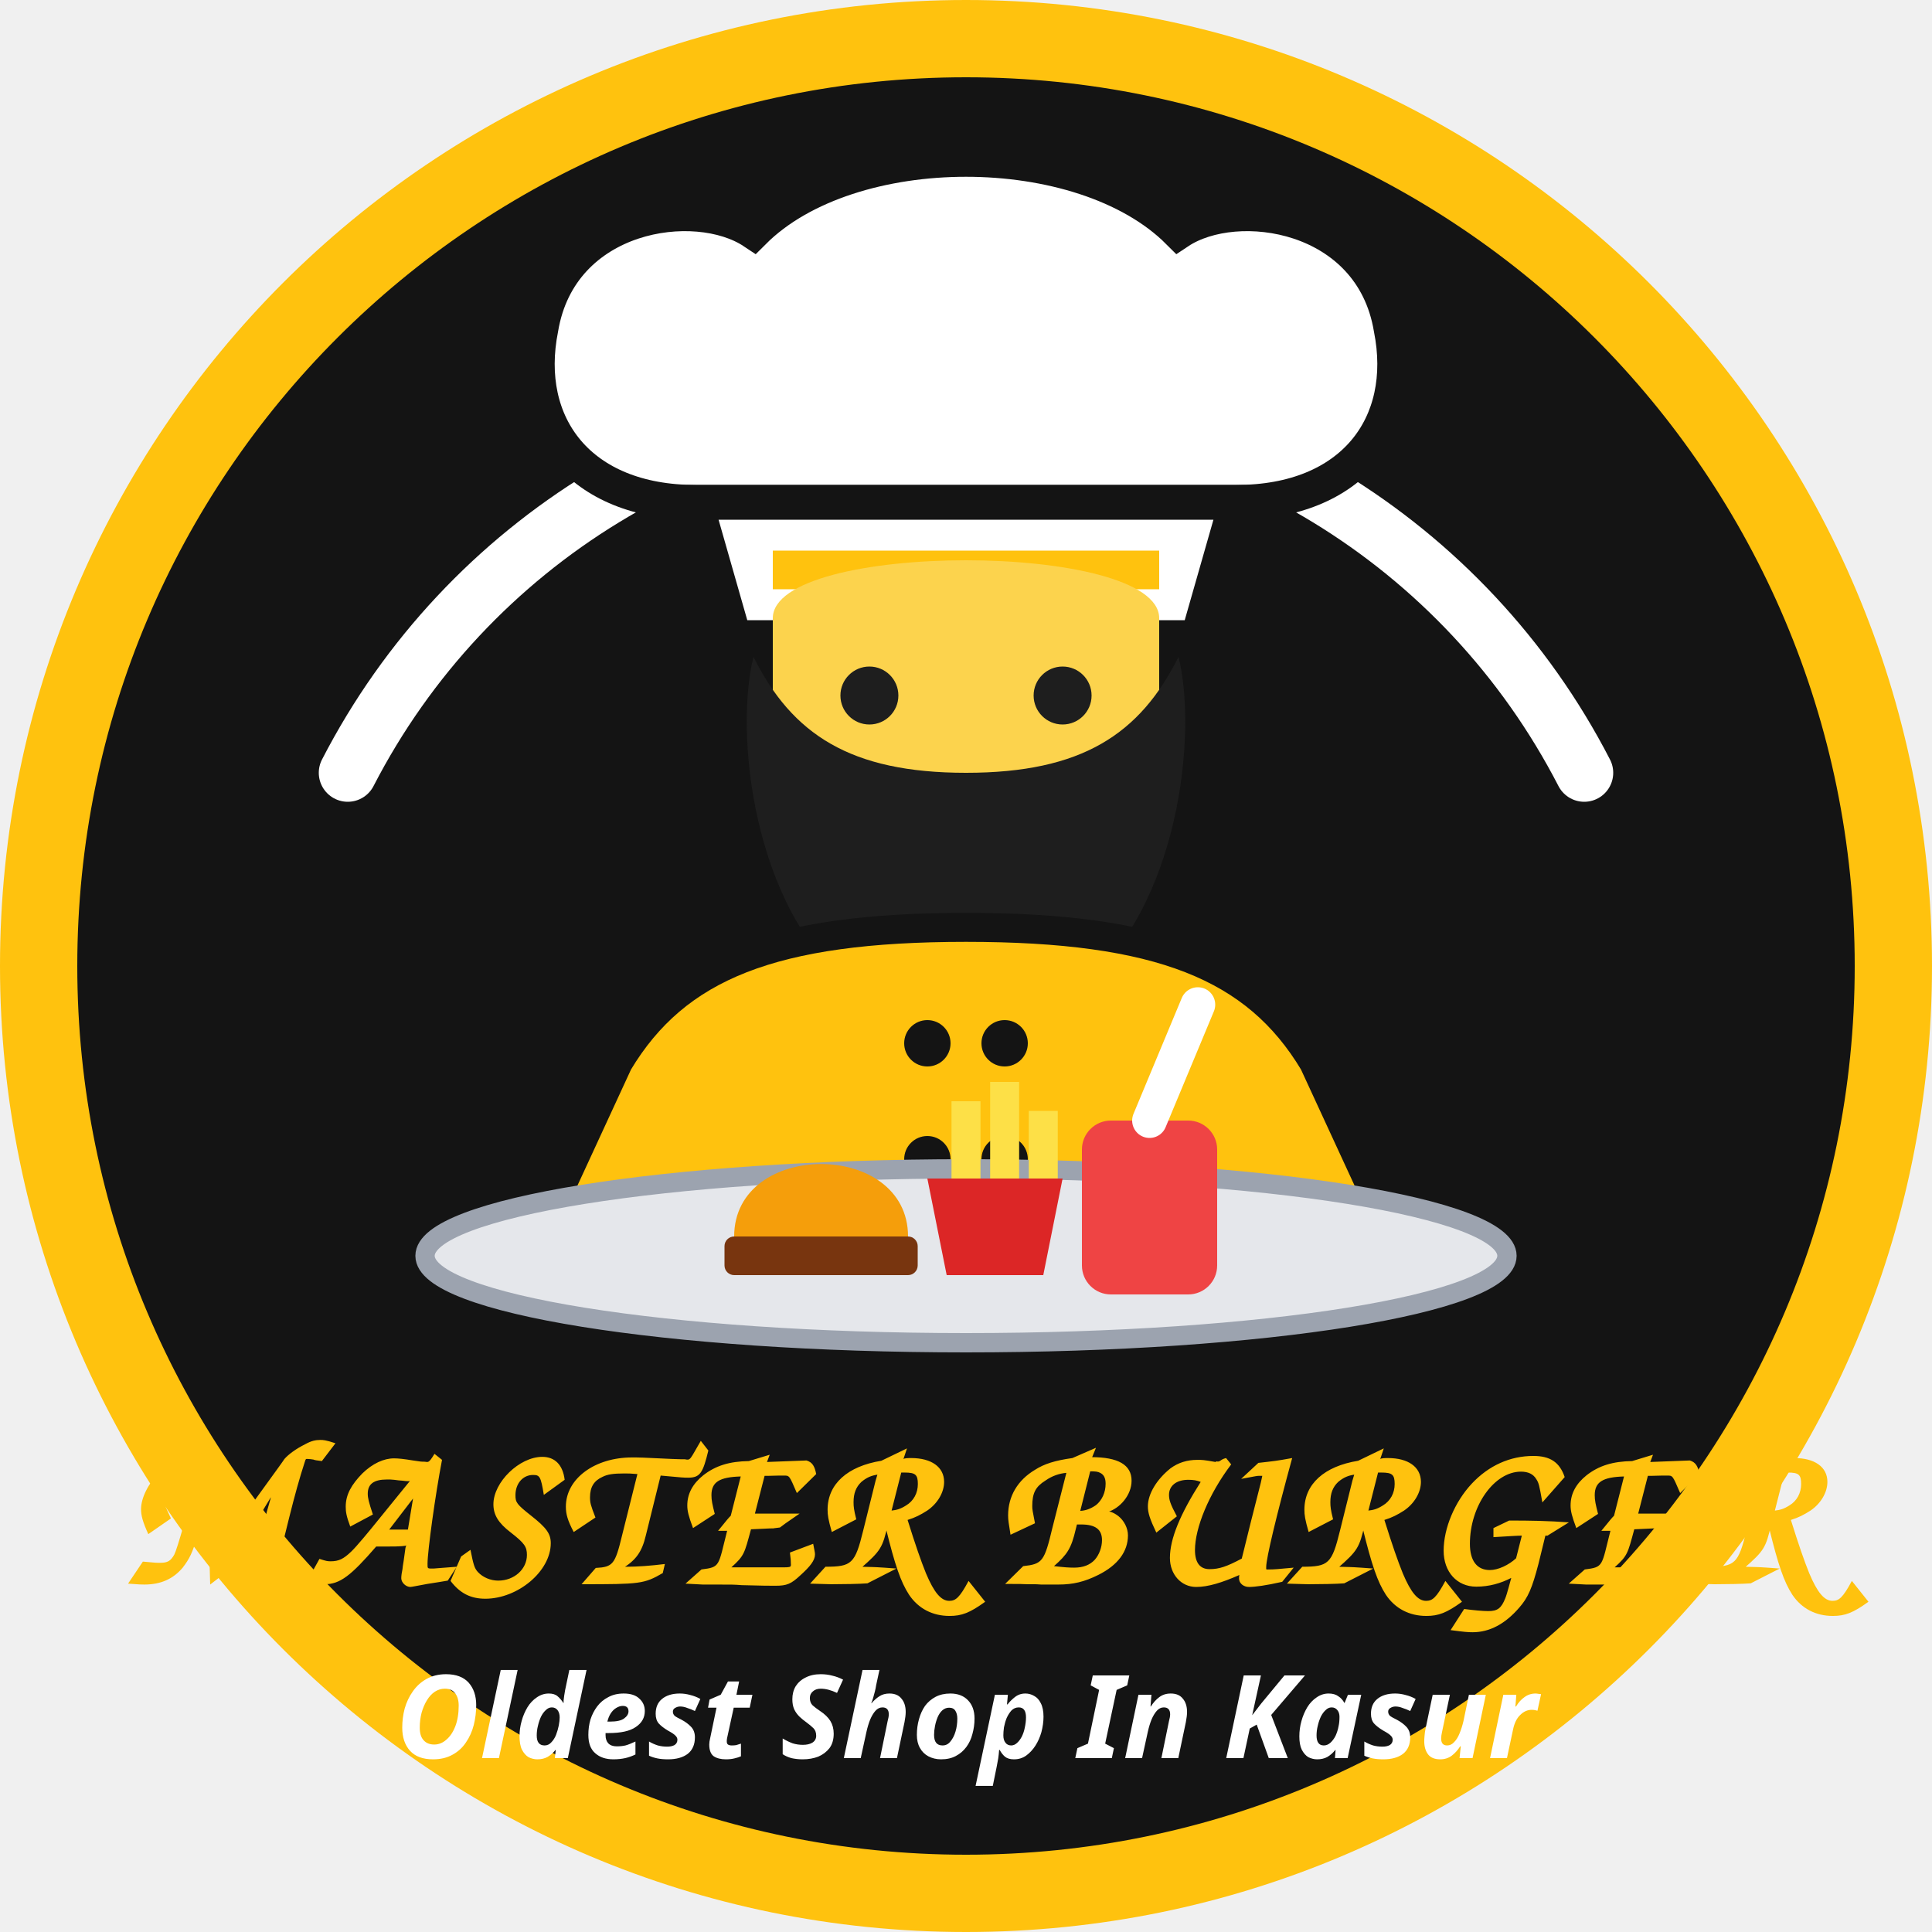
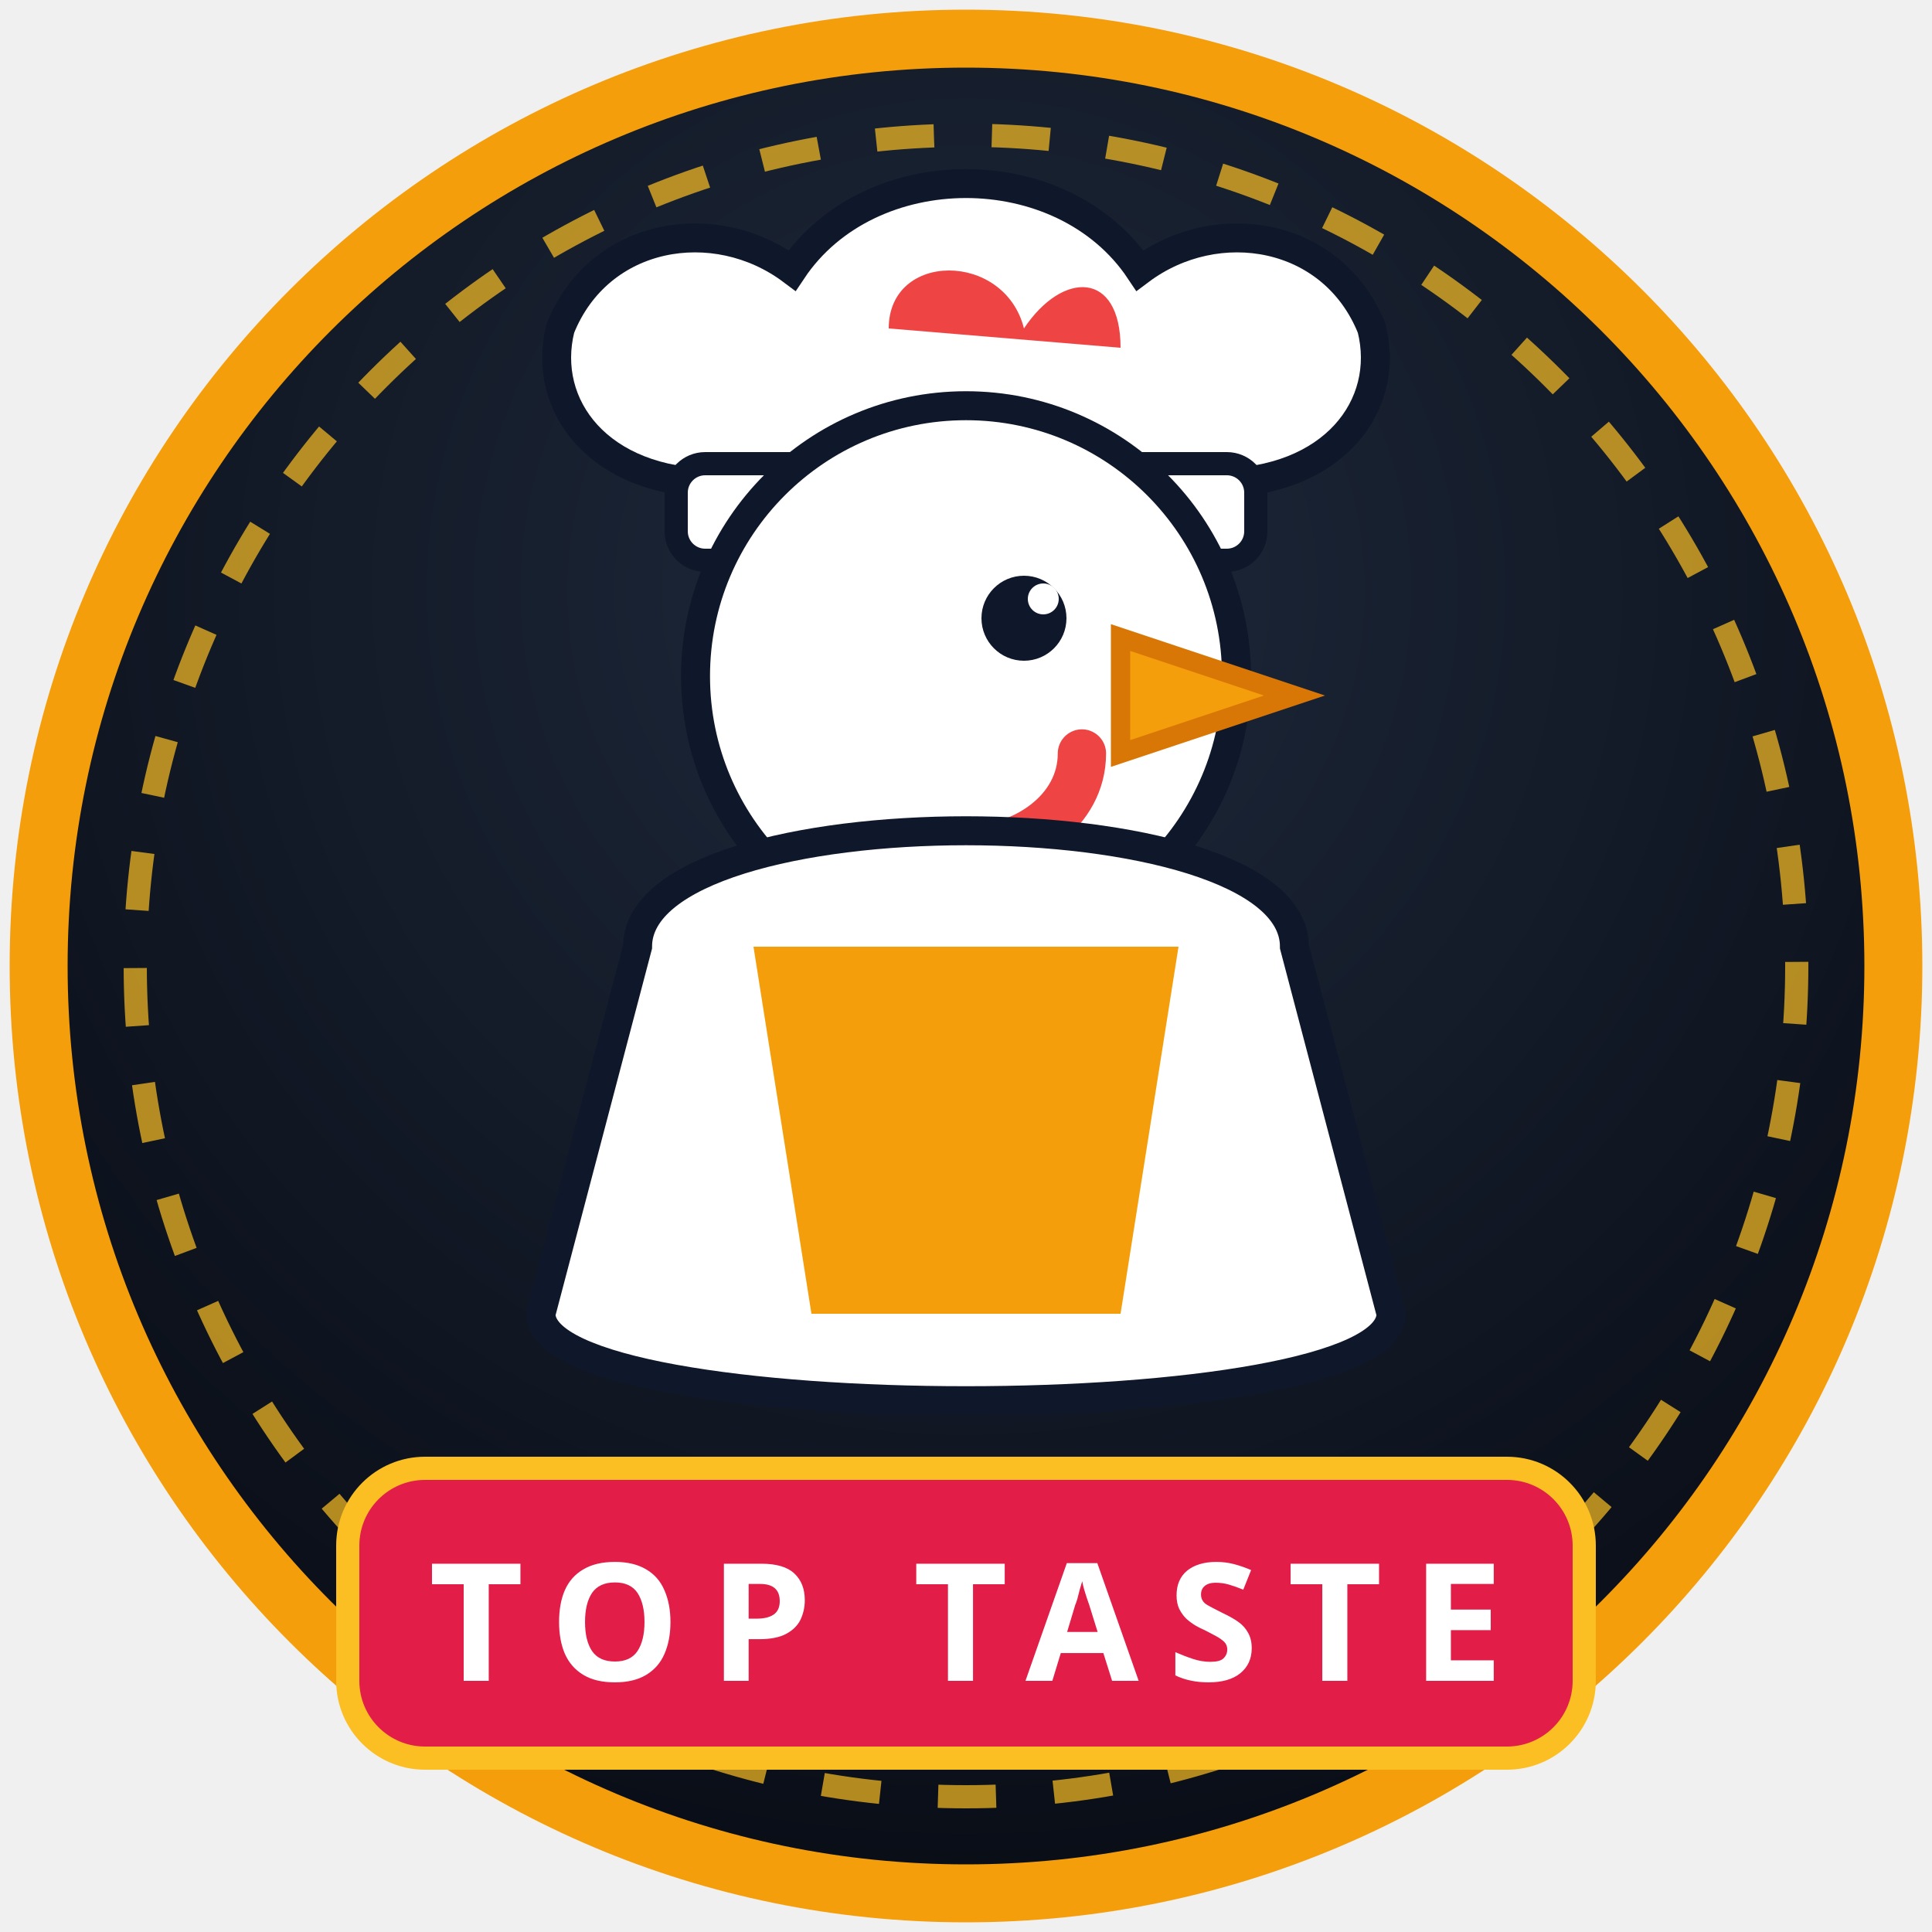
- <svg xmlns="http://www.w3.org/2000/svg" viewBox="0 0 100 100" fill="none">
-   <circle cx="50" cy="50" r="48" fill="#141414" stroke="#FFC20E" stroke-width="4" />
-   <path d="M18 40 A 36 36 0 0 1 82 40" stroke="#FFFFFF" stroke-width="3" stroke-linecap="round" fill="none" />
-   <path d="M36 26 C30 26 27 22 28 17 C29 11 36 10 39 12 C44 7 56 7 61 12 C64 10 71 11 72 17 C73 22 70 26 64 26 Z" fill="#FFFFFF" stroke="#141414" stroke-width="1.8" />
-   <path d="M36 26 L64 26 L62 33 L38 33 Z" fill="#FFFFFF" stroke="#141414" stroke-width="1.8" />
-   <line x1="40" y1="29.5" x2="60" y2="29.5" stroke="#FFC20E" stroke-width="2" />
-   <path d="M40 32 C40 28 60 28 60 32 L60 41 C60 47 55 51 50 51 C45 51 40 47 40 41 Z" fill="#FCD34D" />
-   <path d="M39 34 C38 38 39 47 44 51 C47 53 53 53 56 51 C61 47 62 38 61 34 C59 38 56 40 50 40 C44 40 41 38 39 34 Z" fill="#1E1E1E" />
-   <path d="M43 42 C46 41 50 43 50 43 C50 43 54 41 57 42 C58 43 57 45 55 44.5 C52 44 50 45 50 45 C50 45 48 44 45 44.5 C43 45 42 43 43 42 Z" fill="#1E1E1E" />
-   <circle cx="45" cy="36" r="1.5" fill="#1E1E1E" />
-   <circle cx="55" cy="36" r="1.5" fill="#1E1E1E" />
-   <path d="M32 55 C35 50 40 48 50 48 C60 48 65 50 68 55 L74 68 L26 68 Z" fill="#FFC20E" stroke="#141414" stroke-width="1.5" />
-   <circle cx="48" cy="54" r="1.2" fill="#141414" />
-   <circle cx="52" cy="54" r="1.2" fill="#141414" />
-   <circle cx="48" cy="60" r="1.2" fill="#141414" />
-   <circle cx="52" cy="60" r="1.2" fill="#141414" />
-   <ellipse cx="50" cy="65" rx="28" ry="4.5" fill="#E5E7EB" stroke="#9CA3AF" stroke-width="1" />
-   <path d="M38 64 C38 59 47 59 47 64 Z" fill="#F59E0B" />
-   <rect x="37.5" y="64" width="10" height="2" rx="0.5" fill="#78350F" />
-   <rect x="56" y="58" width="7" height="9" rx="1.5" fill="#EF4444" />
-   <line x1="59.5" y1="58" x2="62" y2="52" stroke="#FFFFFF" stroke-width="1.8" stroke-linecap="round" />
-   <path d="M48 61 L55 61 L54 66 L49 66 Z" fill="#DC2626" />
-   <line x1="50" y1="61" x2="50" y2="57" stroke="#FDE047" stroke-width="1.5" />
-   <line x1="52" y1="61" x2="52" y2="56" stroke="#FDE047" stroke-width="1.5" />
-   <line x1="54" y1="61" x2="54" y2="57.5" stroke="#FDE047" stroke-width="1.5" />
-   <text x="50" y="82" font-family="'Lilita One', cursive, sans-serif" font-weight="900" font-size="10.5" fill="#FFC20E" text-anchor="middle" letter-spacing="0.5">
-     MASTER BURGER
-   </text>
-   <text x="50" y="91" font-family="'Plus Jakarta Sans', sans-serif" font-style="italic" font-weight="800" font-size="6" fill="#FFFFFF" text-anchor="middle">
-     Oldest Shop In Kasur
+ <svg xmlns="http://www.w3.org/2000/svg" viewBox="0 0 100 100" fill="none" width="100%" height="100%">
+   <defs>
+     <radialGradient id="badgeRadial" cx="50%" cy="30%" r="70%">
+       <stop offset="0%" stop-color="#1E293B" />
+       <stop offset="100%" stop-color="#090D16" />
+     </radialGradient>
+   </defs>
+   <circle cx="50" cy="50" r="48" fill="url(#badgeRadial)" stroke="#F59E0B" stroke-width="3" />
+   <circle cx="50" cy="50" r="43" stroke="#FBBF24" stroke-dasharray="3 3" stroke-width="1.2" fill="none" opacity="0.7" />
+   <path d="M37 25 C31 25 28 21 29 17 C31 12 37 11 41 14 C45 8 55 8 59 14 C63 11 69 12 71 17 C72 21 69 25 63 25 Z" fill="#FFFFFF" stroke="#0F172A" stroke-width="1.5" />
+   <rect x="35" y="24" width="30" height="5" rx="1.5" fill="#FFFFFF" stroke="#0F172A" stroke-width="1.2" />
+   <line x1="39" y1="26.5" x2="61" y2="26.5" stroke="#E11D48" stroke-width="2" />
+   <path d="M46 17 C46 13 52 13 53 17 C55 14 58 14 58 18 Z" fill="#EF4444" />
+   <circle cx="50" cy="35" r="14" fill="#FFFFFF" stroke="#0F172A" stroke-width="1.5" />
+   <path d="M58 33 L67 36 L58 39 Z" fill="#F59E0B" stroke="#D97706" stroke-width="1" />
+   <path d="M56 39 C56 42 53 44 50 44" stroke="#EF4444" stroke-width="2.5" stroke-linecap="round" fill="none" />
+   <circle cx="53" cy="32" r="2.2" fill="#0F172A" />
+   <circle cx="54" cy="31" r="0.8" fill="#FFFFFF" />
+   <path d="M33 49 C33 41 67 41 67 49 L72 68 C72 74 28 74 28 68 Z" fill="#FFFFFF" stroke="#0F172A" stroke-width="1.5" />
+   <path d="M39 49 L61 49 L58 68 L42 68 Z" fill="#F59E0B" />
+   <rect x="18" y="76" width="64" height="15" rx="4" fill="#E11D48" stroke="#FBBF24" stroke-width="1.2" />
+   <text x="50" y="87" font-family="'Plus Jakarta Sans', sans-serif" font-weight="900" font-size="8.5" fill="#FFFFFF" text-anchor="middle" letter-spacing="1.5">
+     TOP TASTE
  </text>
</svg>
